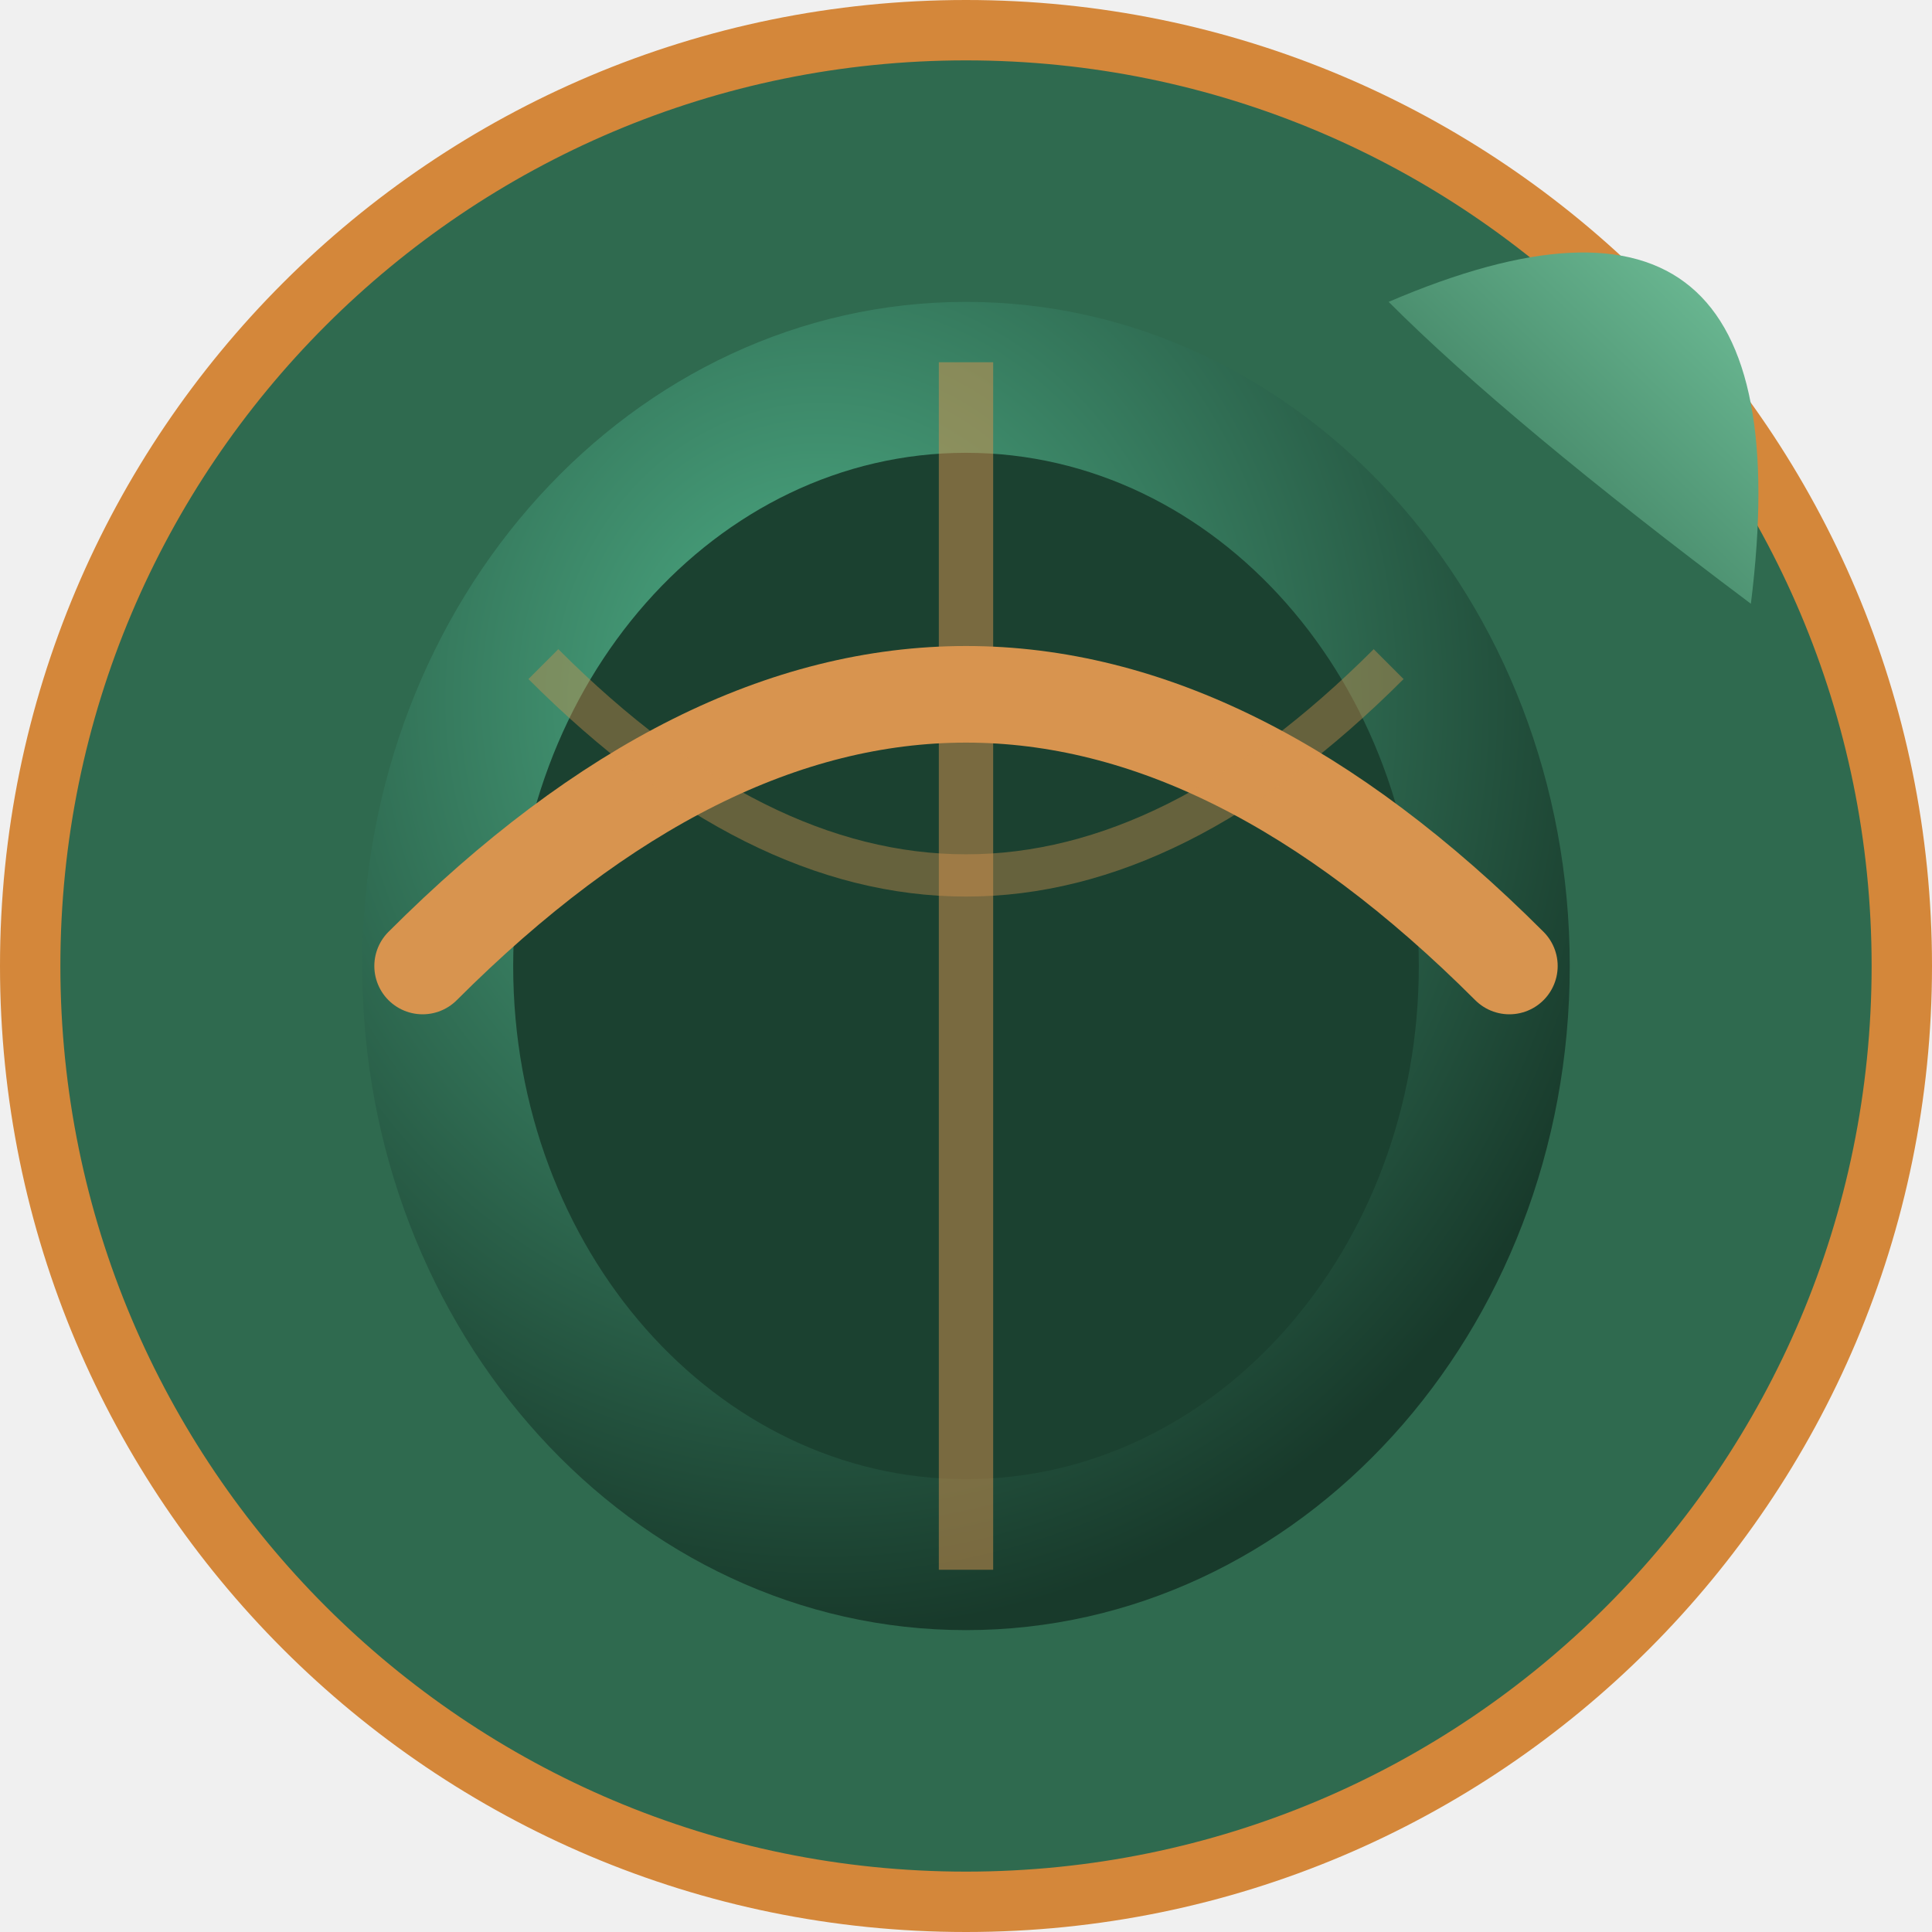
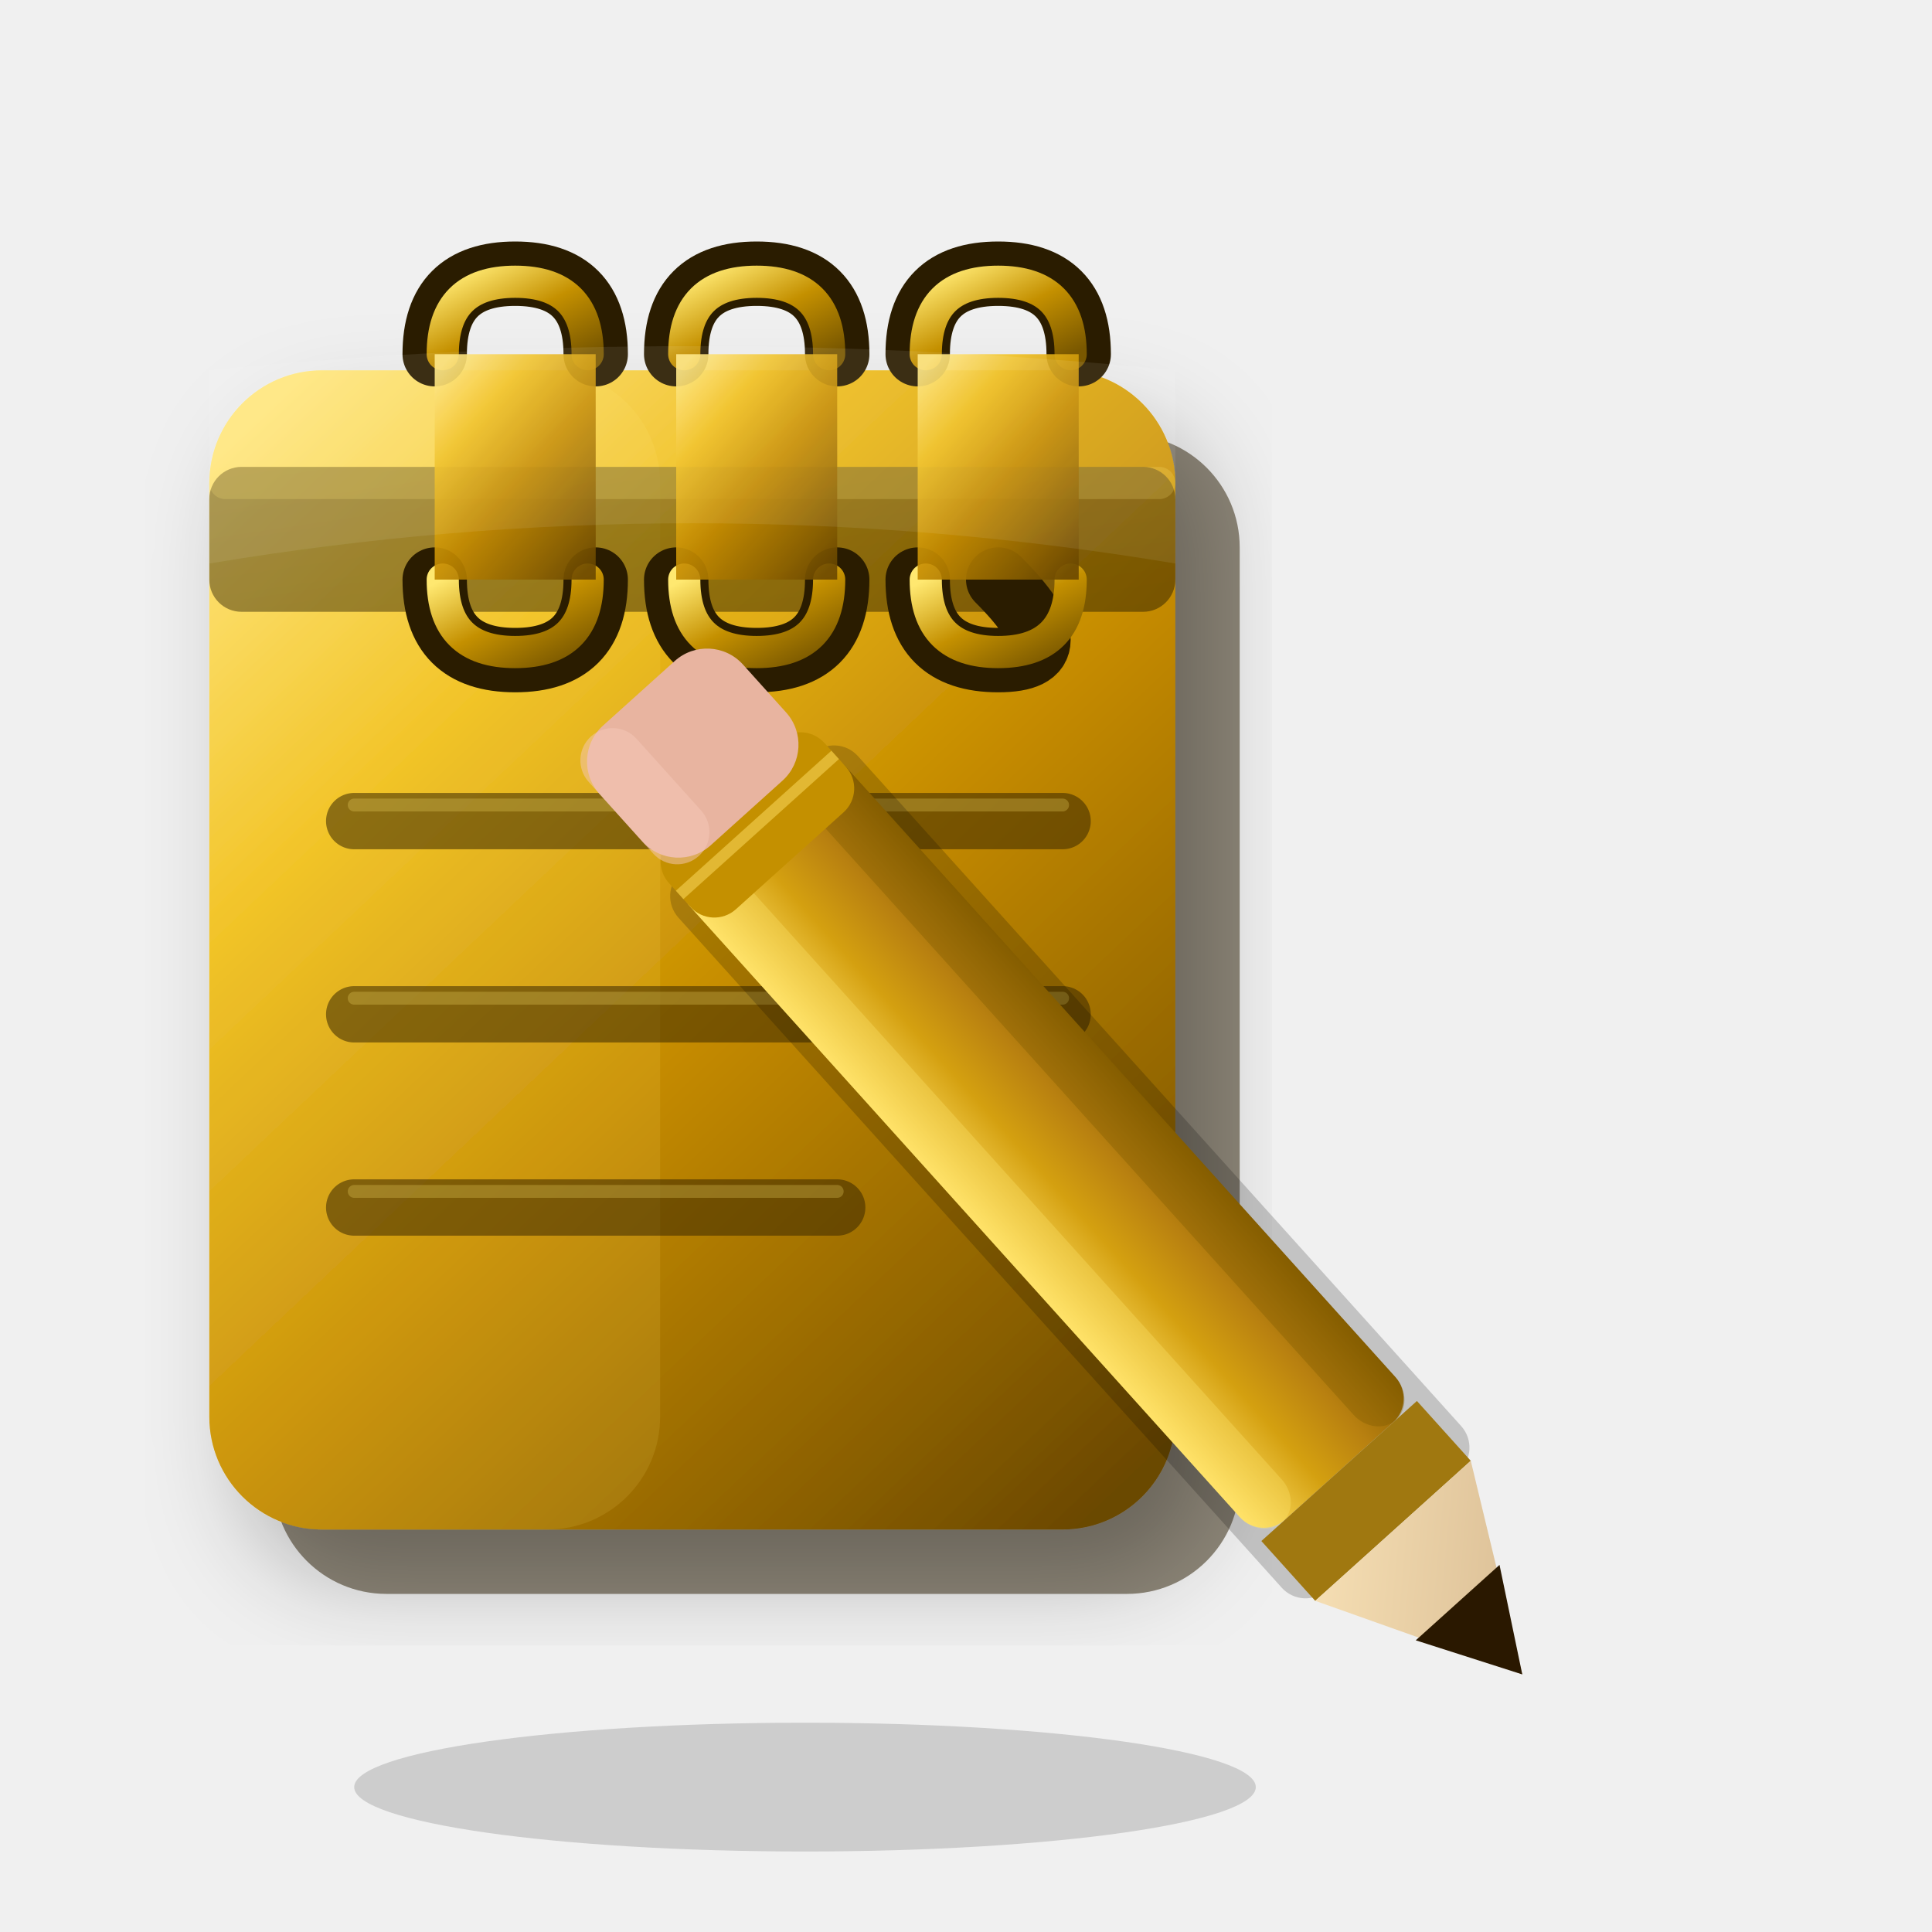
- <svg xmlns="http://www.w3.org/2000/svg" viewBox="0 0 32 32" width="32" height="32">
+ <svg xmlns="http://www.w3.org/2000/svg" viewBox="0 0 120 120">
  <defs>
-     <radialGradient id="wg" cx="38%" cy="30%" r="70%">
-       <stop offset="0%" stop-color="hsl(155,38%,50%)" />
-       <stop offset="100%" stop-color="hsl(153,42%,16%)" />
-     </radialGradient>
-     <linearGradient id="lg" x1="0%" y1="100%" x2="100%" y2="0%">
-       <stop offset="0%" stop-color="hsl(153,39%,30%)" />
-       <stop offset="100%" stop-color="hsl(151,39%,60%)" />
+     <linearGradient id="goldBody" x1="10%" y1="0%" x2="90%" y2="100%">
+       <stop offset="0%" stop-color="#FFE680" />
+       <stop offset="25%" stop-color="#F0C020" />
+       <stop offset="55%" stop-color="#C48A00" />
+       <stop offset="85%" stop-color="#8B6000" />
+       <stop offset="100%" stop-color="#6B4800" />
    </linearGradient>
+     <linearGradient id="pencilBody" x1="0%" y1="0%" x2="100%" y2="0%">
+       <stop offset="0%" stop-color="#FFE066" />
+       <stop offset="40%" stop-color="#D4A010" />
+       <stop offset="70%" stop-color="#B88010" />
+       <stop offset="100%" stop-color="#8B6000" />
+     </linearGradient>
+     <linearGradient id="ringGrad" x1="0%" y1="0%" x2="100%" y2="100%">
+       <stop offset="0%" stop-color="#FFE870" />
+       <stop offset="50%" stop-color="#C49000" />
+       <stop offset="100%" stop-color="#7A5800" />
+     </linearGradient>
+     <linearGradient id="darkBase" x1="0%" y1="0%" x2="100%" y2="100%">
+       <stop offset="0%" stop-color="#3A2800" />
+       <stop offset="100%" stop-color="#1A1200" />
+     </linearGradient>
+     <linearGradient id="pencilTip" x1="0%" y1="0%" x2="100%" y2="100%">
+       <stop offset="0%" stop-color="#F5DEB3" />
+       <stop offset="100%" stop-color="#D2B48C" />
+     </linearGradient>
+     <filter id="softDrop">
+       <feDropShadow dx="2" dy="3" stdDeviation="3" flood-color="#00000040" />
+     </filter>
  </defs>
-   <circle cx="16" cy="16" r="15.5" fill="hsl(153,39%,30%)" stroke="hsl(30,64%,53%)" stroke-width="1" />
-   <ellipse cx="16" cy="16" rx="10" ry="11" fill="url(#wg)" />
-   <ellipse cx="16" cy="16" rx="7.5" ry="8.5" fill="hsl(153,42%,18%)" />
-   <path d="M7 16 Q16 7 25 16" stroke="hsl(30,64%,58%)" stroke-width="1.6" fill="none" stroke-linecap="round" />
-   <line x1="16" y1="6" x2="16" y2="26" stroke="hsl(30,64%,58%)" stroke-width="0.9" opacity="0.5" />
-   <path d="M9 11 Q16 18 23 11" stroke="hsl(30,64%,58%)" stroke-width="0.7" fill="none" opacity="0.4" />
-   <path d="M23 5 Q30 2 29 10 Q25 7 23 5Z" fill="url(#lg)" />
+   <ellipse cx="50" cy="111" rx="28" ry="4" fill="#00000025" />
+   <rect x="17" y="27" width="60" height="72" rx="7" fill="#2a1c00" opacity="0.5" />
+   <rect x="13" y="23" width="60" height="72" rx="7" fill="url(#goldBody)" filter="url(#softDrop)" />
+   <rect x="13" y="23" width="28" height="72" rx="7" fill="#FFE870" opacity="0.12" />
+   <rect x="13" y="29" width="60" height="9" rx="2" fill="url(#darkBase)" opacity="0.45" />
+   <rect x="13" y="29" width="60" height="2" rx="1" fill="#FFE870" opacity="0.2" />
+   <path d="M 27 22 Q 27 17 32 17 Q 37 17 37 22" stroke="#2a1c00" stroke-width="4" fill="none" stroke-linecap="round" />
+   <path d="M 27 36 Q 27 41 32 41 Q 37 41 37 36" stroke="#2a1c00" stroke-width="4" fill="none" stroke-linecap="round" />
+   <path d="M 27.5 22 Q 27.5 17.5 32 17.5 Q 36.5 17.5 36.5 22" stroke="url(#ringGrad)" stroke-width="2" fill="none" stroke-linecap="round" />
+   <path d="M 27.5 36 Q 27.5 40.5 32 40.5 Q 36.5 40.5 36.5 36" stroke="url(#ringGrad)" stroke-width="2" fill="none" stroke-linecap="round" />
+   <rect x="27" y="22" width="10" height="14" fill="url(#goldBody)" opacity="0.9" />
+   <path d="M 42 22 Q 42 17 47 17 Q 52 17 52 22" stroke="#2a1c00" stroke-width="4" fill="none" stroke-linecap="round" />
+   <path d="M 42 36 Q 42 41 47 41 Q 52 41 52 36" stroke="#2a1c00" stroke-width="4" fill="none" stroke-linecap="round" />
+   <path d="M 42.5 22 Q 42.5 17.5 47 17.5 Q 51.5 17.5 51.5 22" stroke="url(#ringGrad)" stroke-width="2" fill="none" stroke-linecap="round" />
+   <path d="M 42.5 36 Q 42.5 40.5 47 40.5 Q 51.5 40.5 51.5 36" stroke="url(#ringGrad)" stroke-width="2" fill="none" stroke-linecap="round" />
+   <rect x="42" y="22" width="10" height="14" fill="url(#goldBody)" opacity="0.9" />
+   <path d="M 57 22 Q 57 17 62 17 Q 67 17 67 22" stroke="#2a1c00" stroke-width="4" fill="none" stroke-linecap="round" />
+   <path d="M 57 36 Q 57 41 62 41 Q 67 41 62 36" stroke="#2a1c00" stroke-width="4" fill="none" stroke-linecap="round" />
+   <path d="M 57.5 22 Q 57.5 17.5 62 17.5 Q 66.5 17.5 66.5 22" stroke="url(#ringGrad)" stroke-width="2" fill="none" stroke-linecap="round" />
+   <path d="M 57.5 36 Q 57.5 40.5 62 40.5 Q 66.5 40.5 66.5 36" stroke="url(#ringGrad)" stroke-width="2" fill="none" stroke-linecap="round" />
+   <rect x="57" y="22" width="10" height="14" fill="url(#goldBody)" opacity="0.9" />
+   <line x1="22" y1="51" x2="66" y2="51" stroke="#3A2800" stroke-width="3.5" stroke-linecap="round" opacity="0.55" />
+   <line x1="22" y1="50" x2="66" y2="50" stroke="#FFE870" stroke-width="0.8" stroke-linecap="round" opacity="0.25" />
+   <line x1="22" y1="63" x2="66" y2="63" stroke="#3A2800" stroke-width="3.5" stroke-linecap="round" opacity="0.55" />
+   <line x1="22" y1="62" x2="66" y2="62" stroke="#FFE870" stroke-width="0.8" stroke-linecap="round" opacity="0.25" />
+   <line x1="22" y1="75" x2="52" y2="75" stroke="#3A2800" stroke-width="3.5" stroke-linecap="round" opacity="0.55" />
+   <line x1="22" y1="74" x2="52" y2="74" stroke="#FFE870" stroke-width="0.8" stroke-linecap="round" opacity="0.25" />
+   <g transform="translate(75, 92) rotate(-42)">
+     <rect x="-1" y="-50" width="15" height="60" rx="2" fill="#00000030" />
+     <rect x="0" y="-50" width="13" height="55" rx="2" fill="url(#pencilBody)" />
+     <rect x="0" y="-50" width="3.5" height="55" rx="2" fill="#FFE870" opacity="0.30" />
+     <rect x="9.5" y="-50" width="3.5" height="55" rx="2" fill="#7A5800" opacity="0.35" />
+     <rect x="0" y="-52" width="13" height="6" rx="2" fill="#C49000" />
+     <line x1="0" y1="-49" x2="13" y2="-49" stroke="#FFE066" stroke-width="0.7" opacity="0.5" />
+     <rect x="0.5" y="-60" width="12" height="10" rx="3" fill="#E8B4A0" />
+     <rect x="0.5" y="-60" width="4" height="10" rx="2" fill="#F5C8B8" opacity="0.5" />
+     <rect x="0" y="5" width="13" height="5" fill="#A07810" />
+     <polygon points="0,10 13,10 6.5,22" fill="url(#pencilTip)" />
+     <polygon points="3,16 10,16 6.5,22" fill="#2a1800" />
+   </g>
+   <path d="M 13 23 Q 43 20 73 23 L 73 35 Q 43 30 13 35 Z" fill="#FFFFFF" opacity="0.08" />
</svg>
